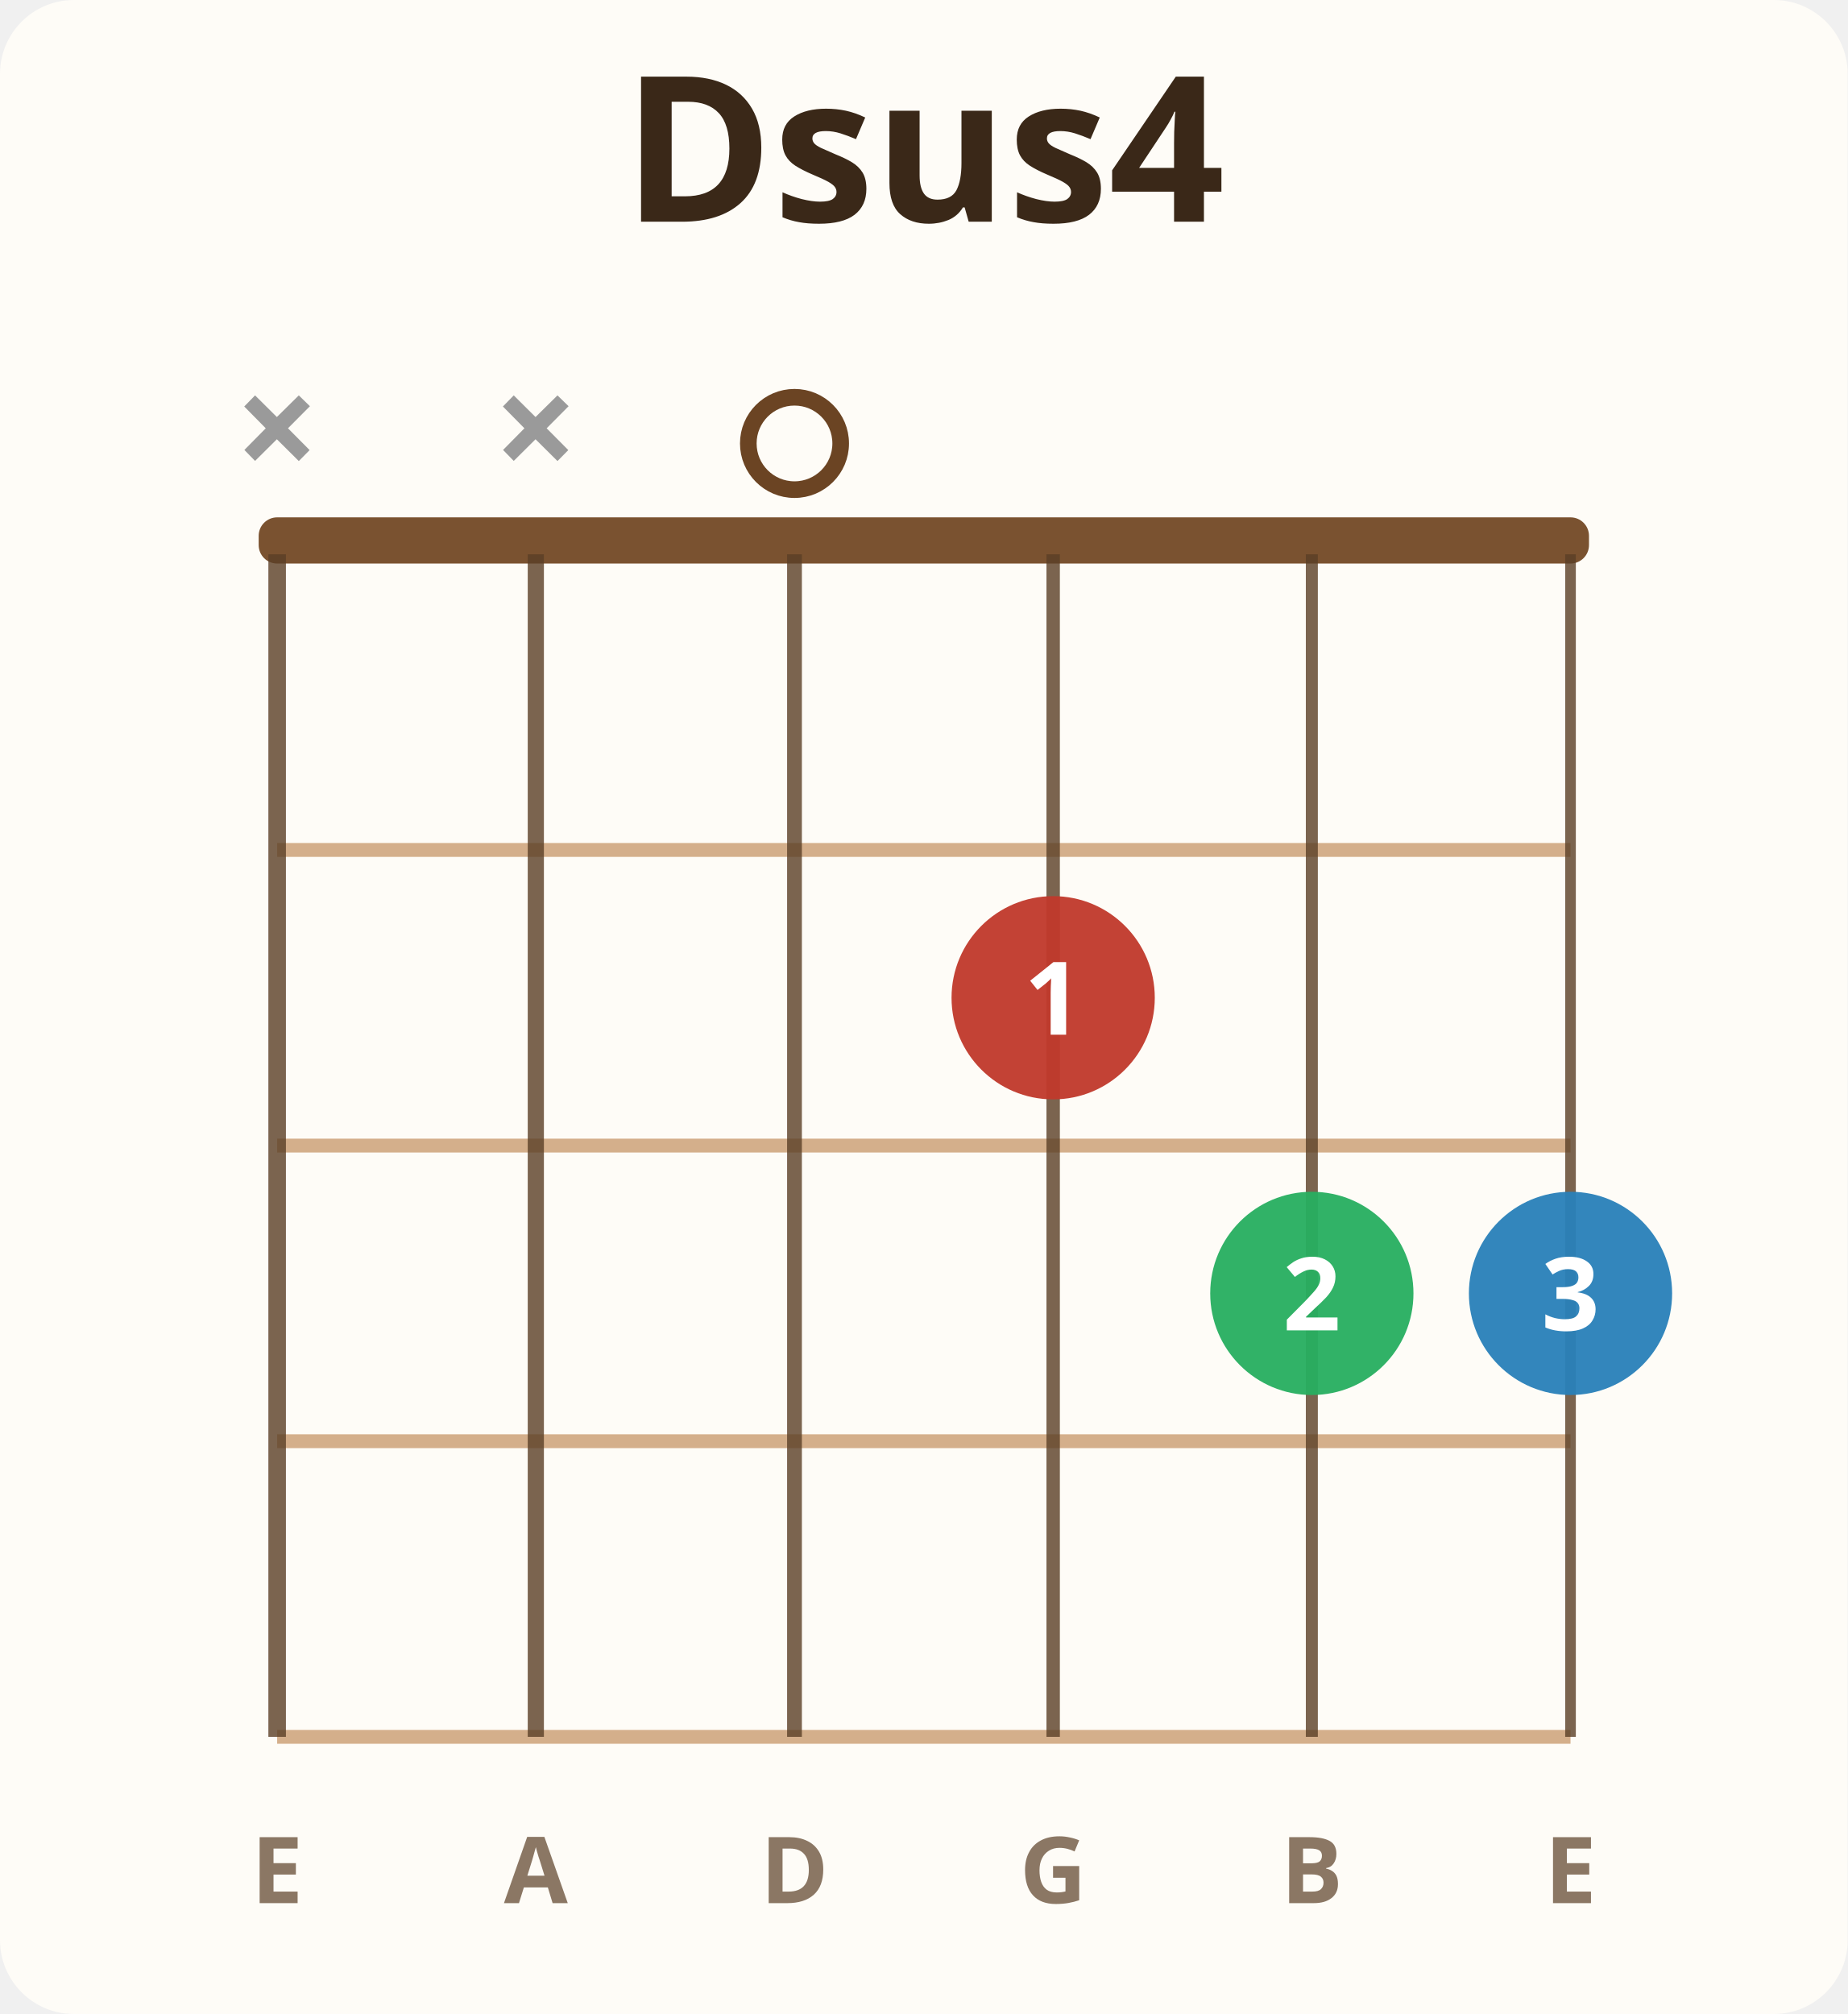
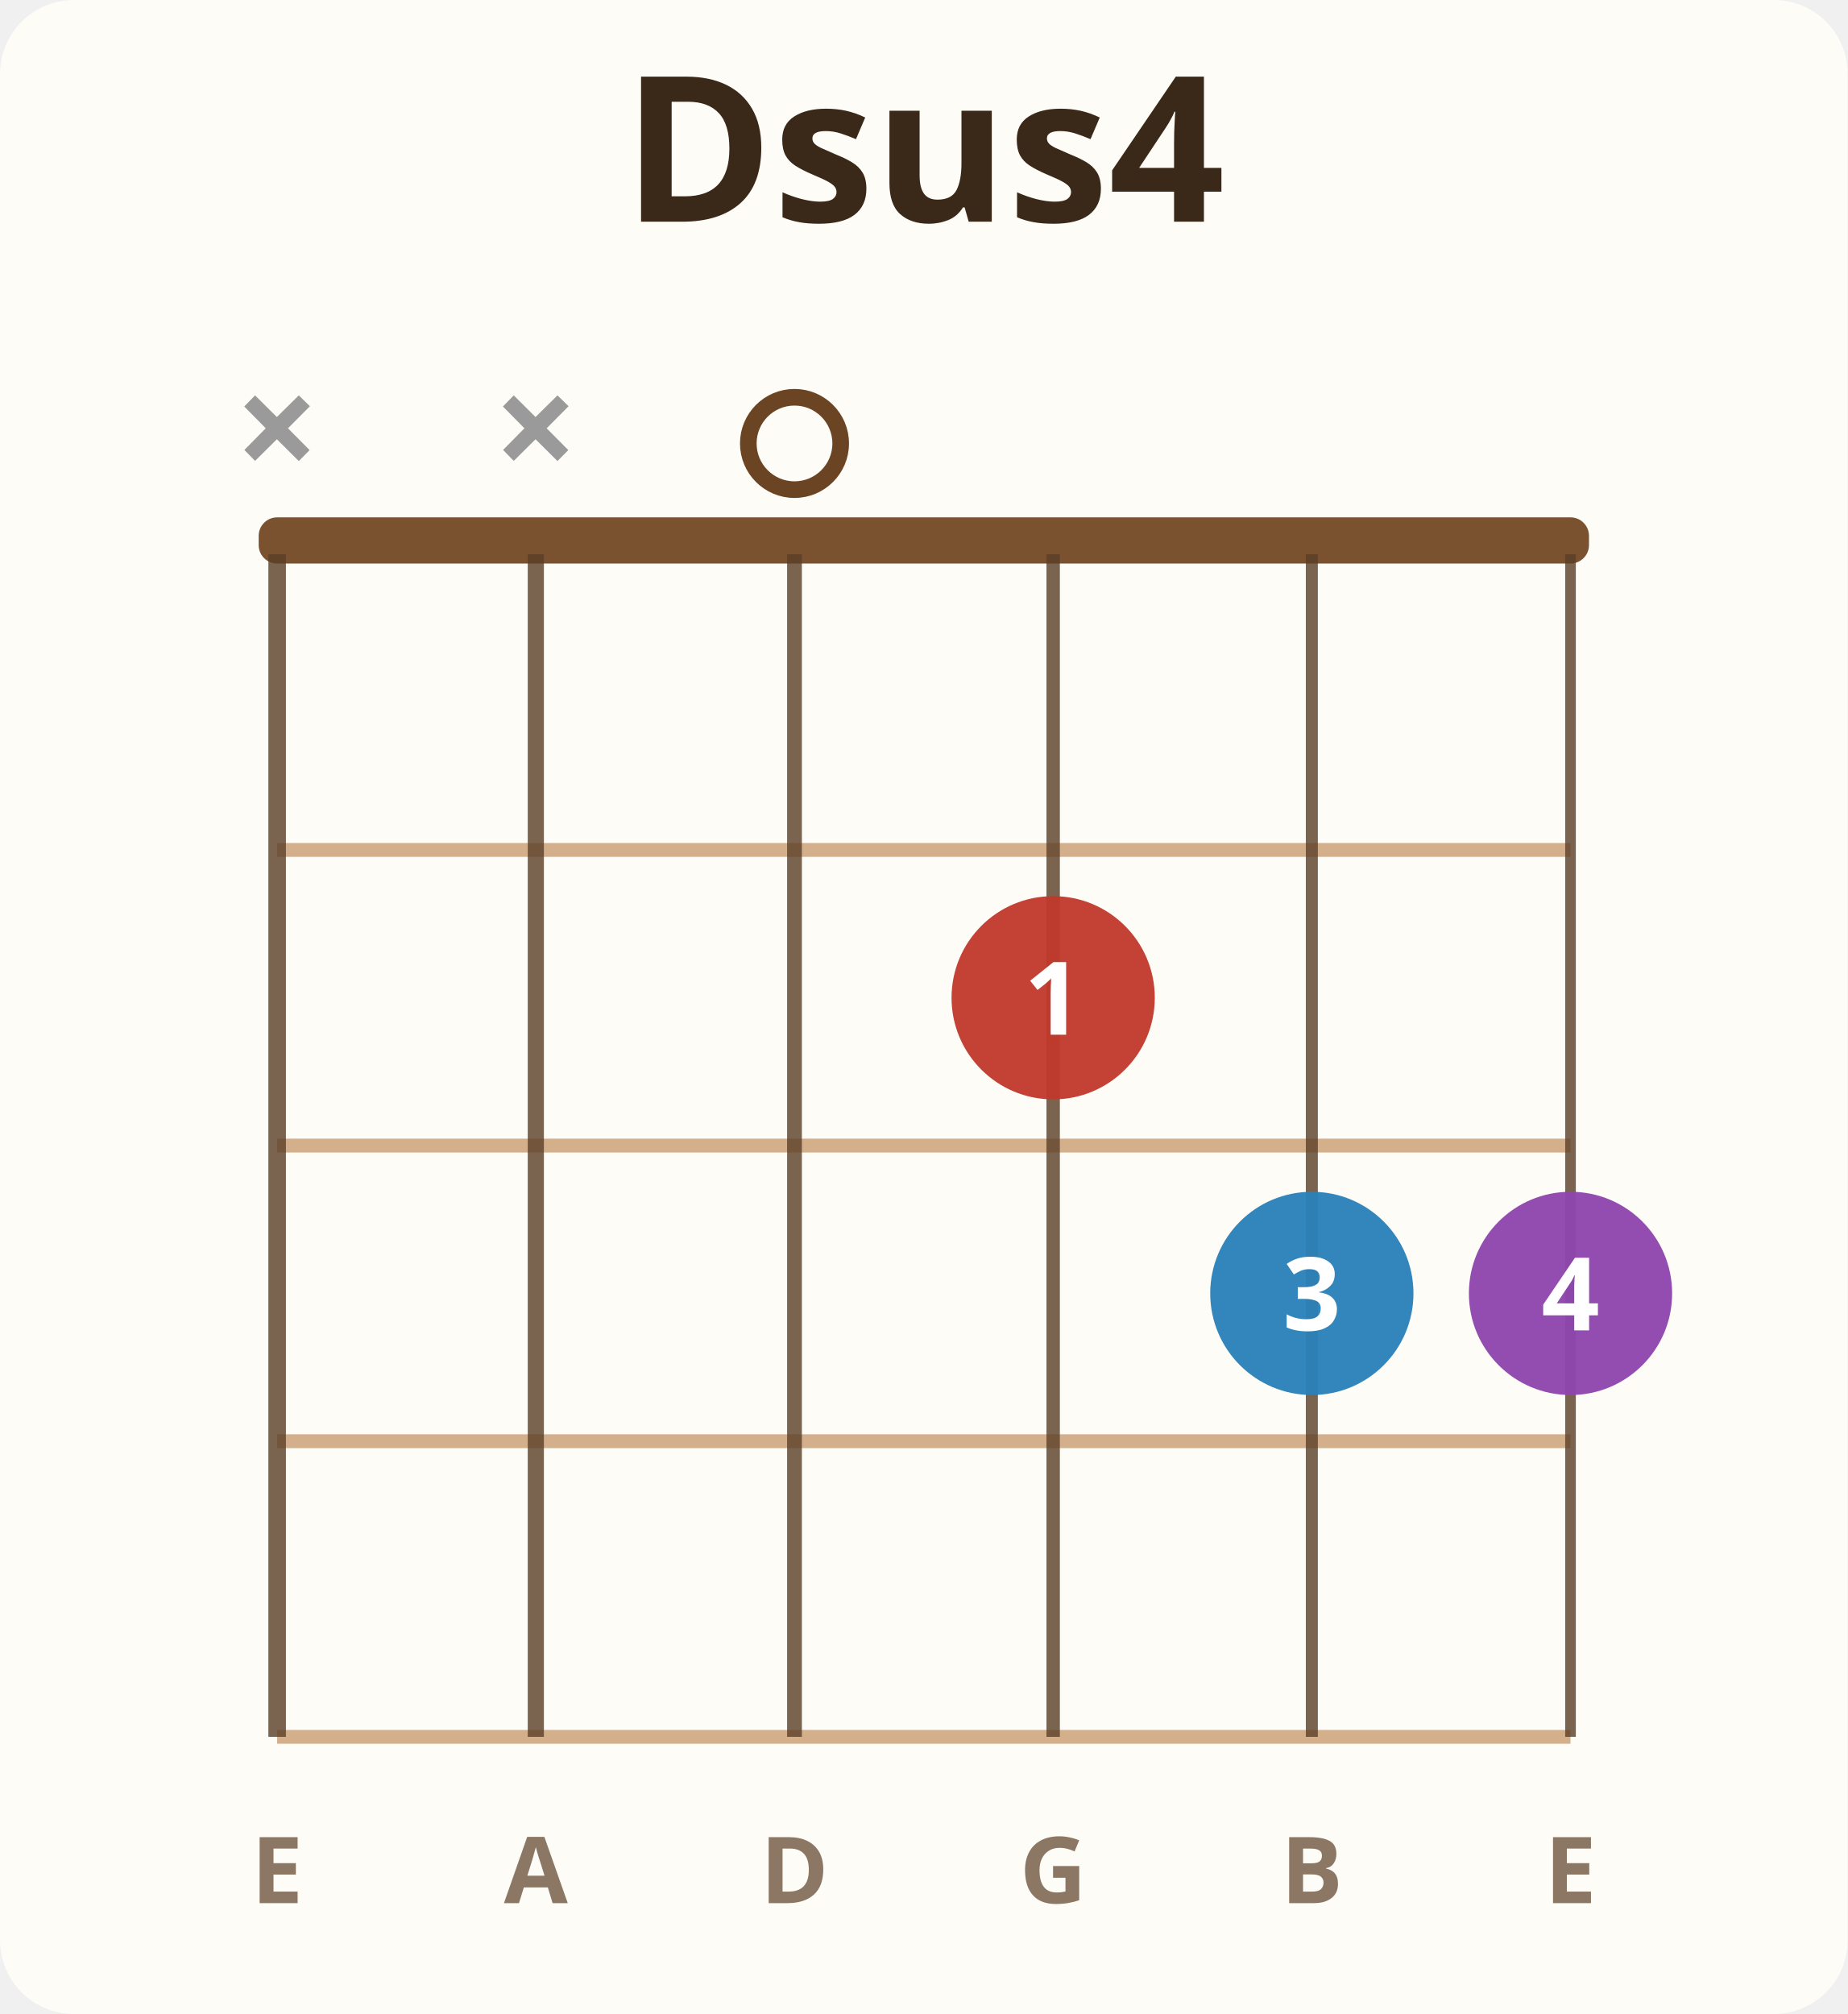
<svg xmlns="http://www.w3.org/2000/svg" viewBox="0 0 200 218" class="chord-diagram" role="img" aria-label="Diagramme d'accord Dsus4">
  <rect width="200" height="218" fill="#fefcf7" rx="8" ry="8" />
  <text x="100" y="24" text-anchor="middle" font-family="Poppins, sans-serif" font-size="22" font-weight="700" fill="#3a2818">Dsus4</text>
  <rect x="28" y="56" width="144" height="5" fill="#7a5230" rx="2" />
  <line x1="30" y1="92" x2="170" y2="92" stroke="#d4af8b" stroke-width="1.5" />
  <line x1="30" y1="124" x2="170" y2="124" stroke="#d4af8b" stroke-width="1.5" />
  <line x1="30" y1="156" x2="170" y2="156" stroke="#d4af8b" stroke-width="1.5" />
  <line x1="30" y1="188" x2="170" y2="188" stroke="#d4af8b" stroke-width="1.5" />
  <line x1="30" y1="60" x2="30" y2="188" stroke="#5a3e25" stroke-width="1.9" opacity="0.8" />
  <line x1="58" y1="60" x2="58" y2="188" stroke="#5a3e25" stroke-width="1.75" opacity="0.8" />
  <line x1="86" y1="60" x2="86" y2="188" stroke="#5a3e25" stroke-width="1.6" opacity="0.8" />
  <line x1="114" y1="60" x2="114" y2="188" stroke="#5a3e25" stroke-width="1.45" opacity="0.8" />
  <line x1="142" y1="60" x2="142" y2="188" stroke="#5a3e25" stroke-width="1.3" opacity="0.8" />
  <line x1="170" y1="60" x2="170" y2="188" stroke="#5a3e25" stroke-width="1.15" opacity="0.8" />
  <text x="30" y="52" text-anchor="middle" font-family="Poppins, sans-serif" font-size="16" font-weight="700" fill="#9a9a9a">×</text>
  <text x="58" y="52" text-anchor="middle" font-family="Poppins, sans-serif" font-size="16" font-weight="700" fill="#9a9a9a">×</text>
  <circle cx="86" cy="48" r="5" fill="none" stroke="#6b4423" stroke-width="1.8" />
  <circle cx="114" cy="108" r="11" fill="#c0392b" opacity="0.95" />
  <text x="114" y="112" text-anchor="middle" font-family="Poppins, sans-serif" font-size="11" font-weight="700" fill="white">1</text>
-   <circle cx="142" cy="140" r="11" fill="#27ae60" opacity="0.95" />
-   <text x="142" y="144" text-anchor="middle" font-family="Poppins, sans-serif" font-size="11" font-weight="700" fill="white">2</text>
-   <circle cx="170" cy="140" r="11" fill="#2980b9" opacity="0.95" />
-   <text x="170" y="144" text-anchor="middle" font-family="Poppins, sans-serif" font-size="11" font-weight="700" fill="white">3</text>
+   <circle cx="142" cy="140" r="11" fill="#2980b9" opacity="0.95" />
+   <text x="142" y="144" text-anchor="middle" font-family="Poppins, sans-serif" font-size="11" font-weight="700" fill="white">3</text>
+   <circle cx="170" cy="140" r="11" fill="#8e44ad" opacity="0.95" />
+   <text x="170" y="144" text-anchor="middle" font-family="Poppins, sans-serif" font-size="11" font-weight="700" fill="white">4</text>
  <text x="30" y="206" text-anchor="middle" font-family="Raleway, sans-serif" font-size="10" font-weight="600" fill="#5a3e25" opacity="0.7">E</text>
  <text x="58" y="206" text-anchor="middle" font-family="Raleway, sans-serif" font-size="10" font-weight="600" fill="#5a3e25" opacity="0.7">A</text>
  <text x="86" y="206" text-anchor="middle" font-family="Raleway, sans-serif" font-size="10" font-weight="600" fill="#5a3e25" opacity="0.7">D</text>
  <text x="114" y="206" text-anchor="middle" font-family="Raleway, sans-serif" font-size="10" font-weight="600" fill="#5a3e25" opacity="0.7">G</text>
  <text x="142" y="206" text-anchor="middle" font-family="Raleway, sans-serif" font-size="10" font-weight="600" fill="#5a3e25" opacity="0.7">B</text>
  <text x="170" y="206" text-anchor="middle" font-family="Raleway, sans-serif" font-size="10" font-weight="600" fill="#5a3e25" opacity="0.7">E</text>
</svg>
